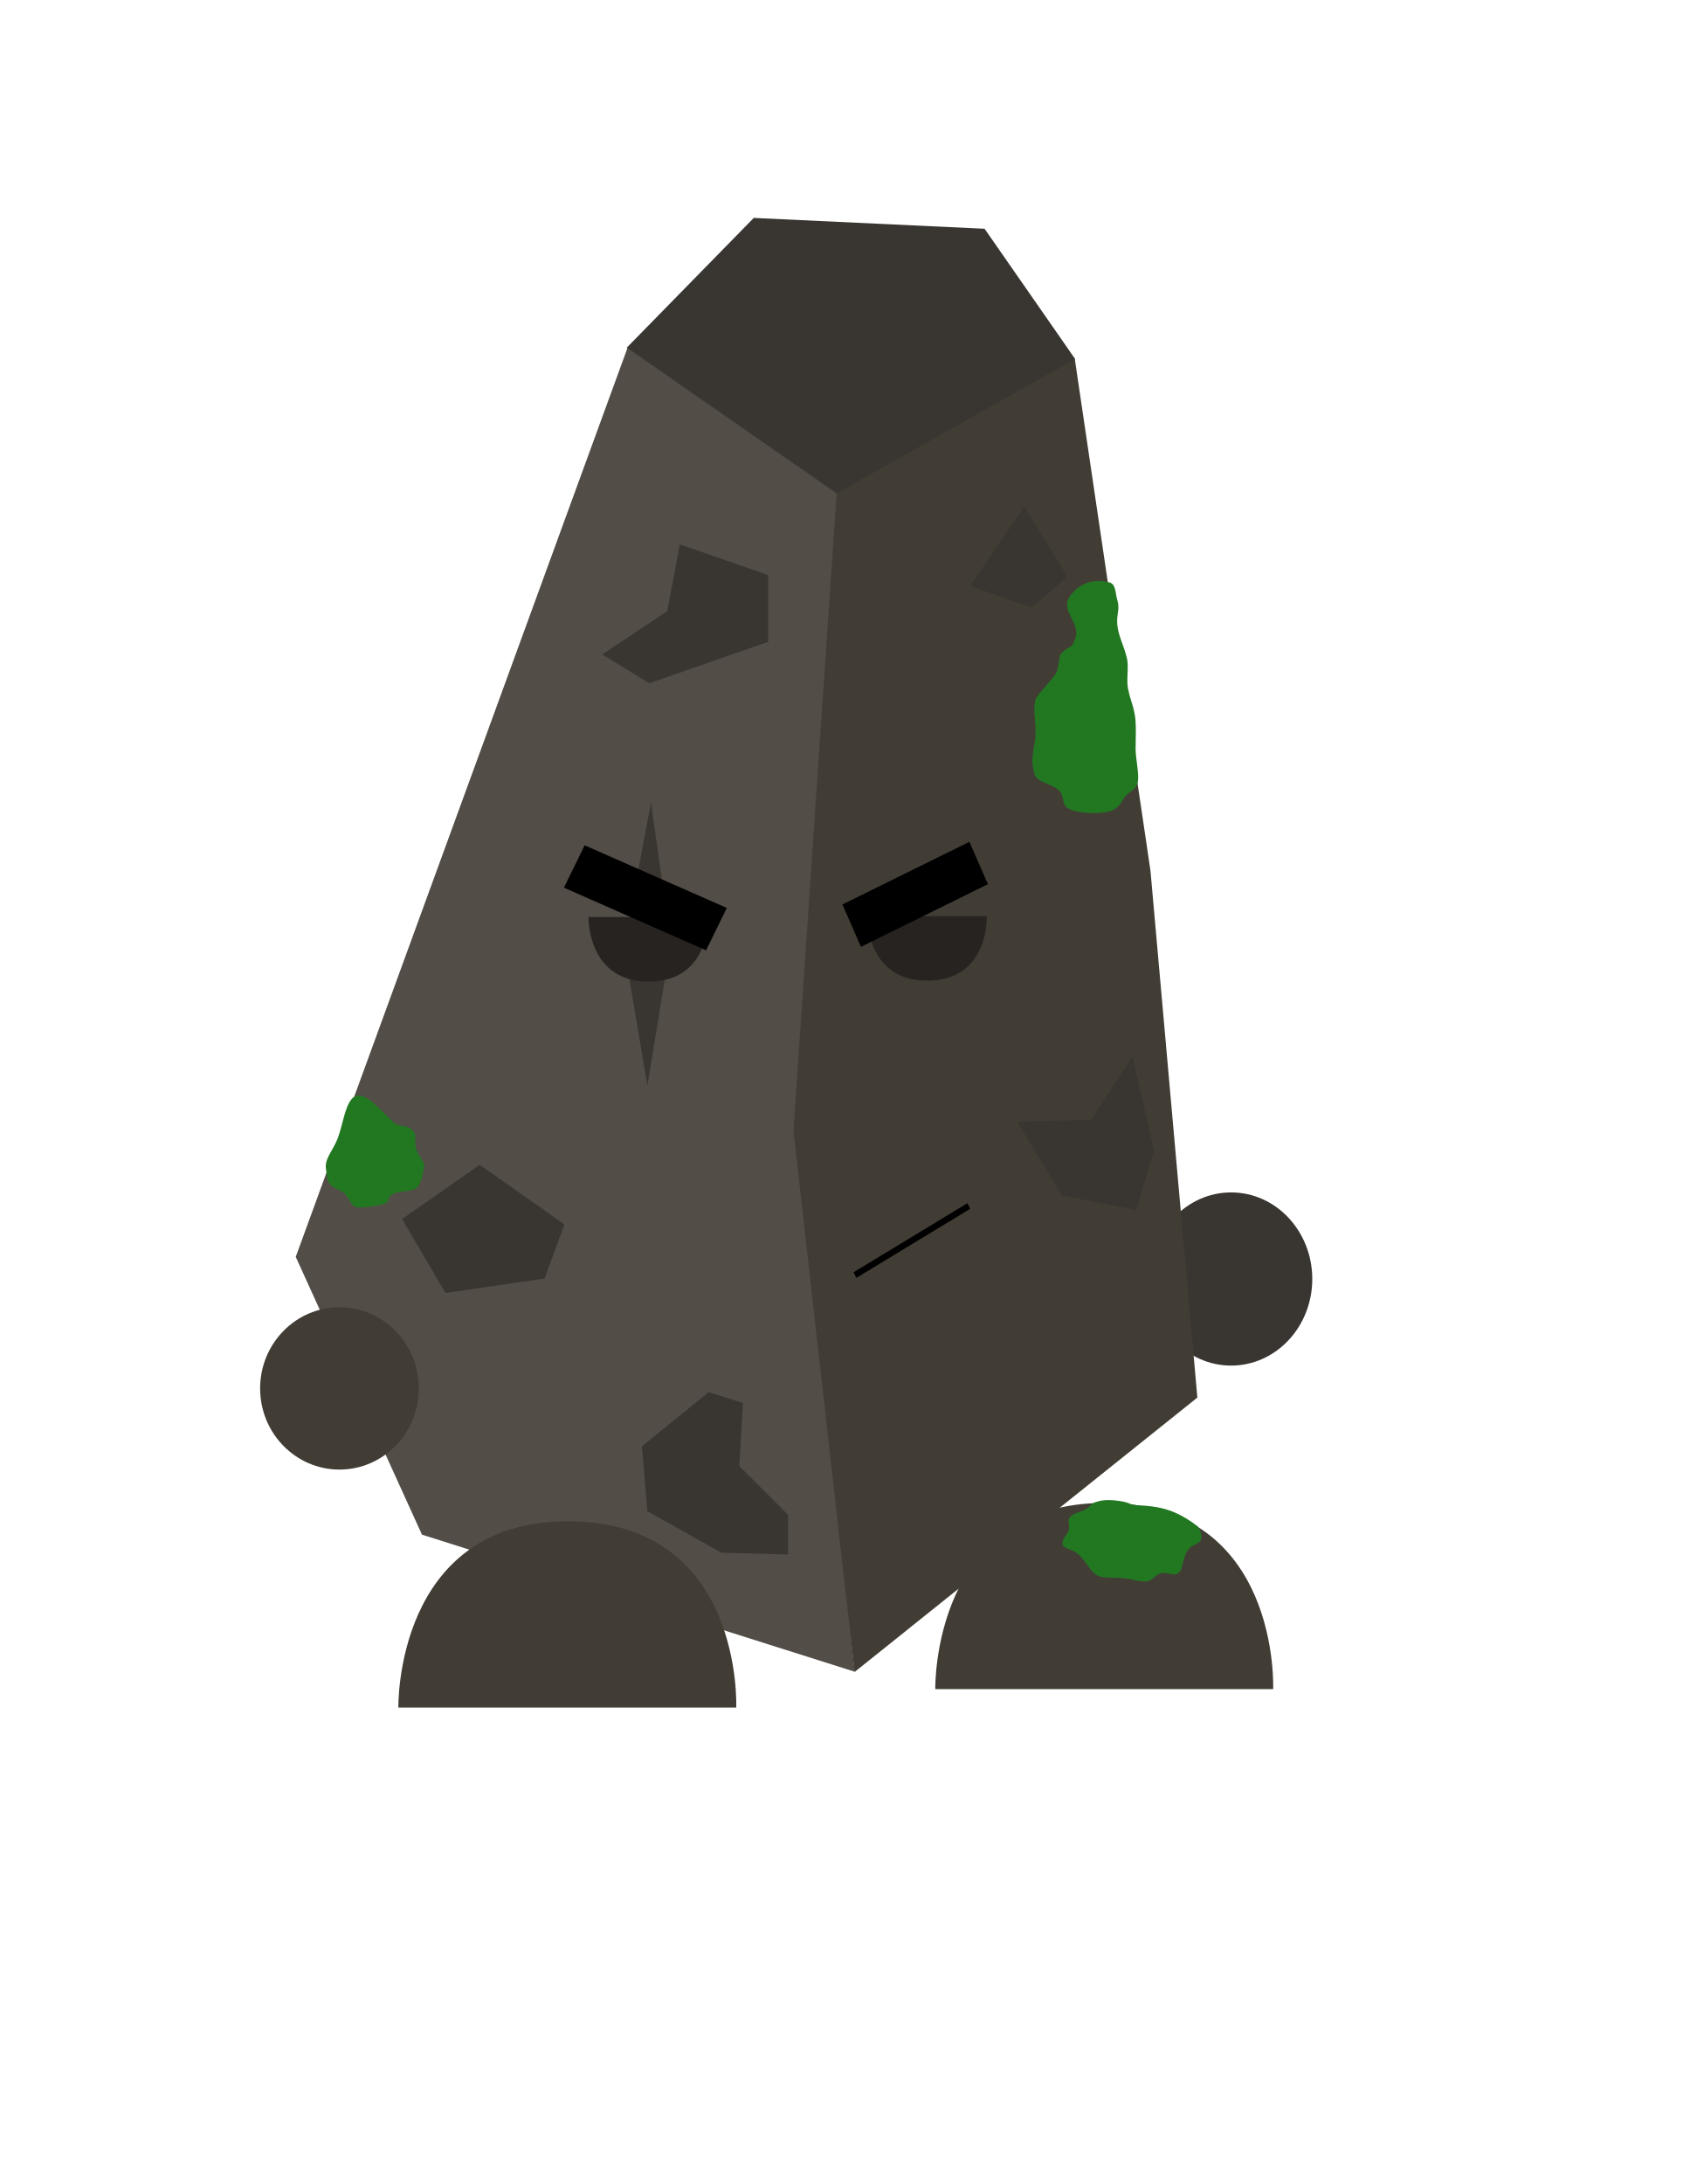
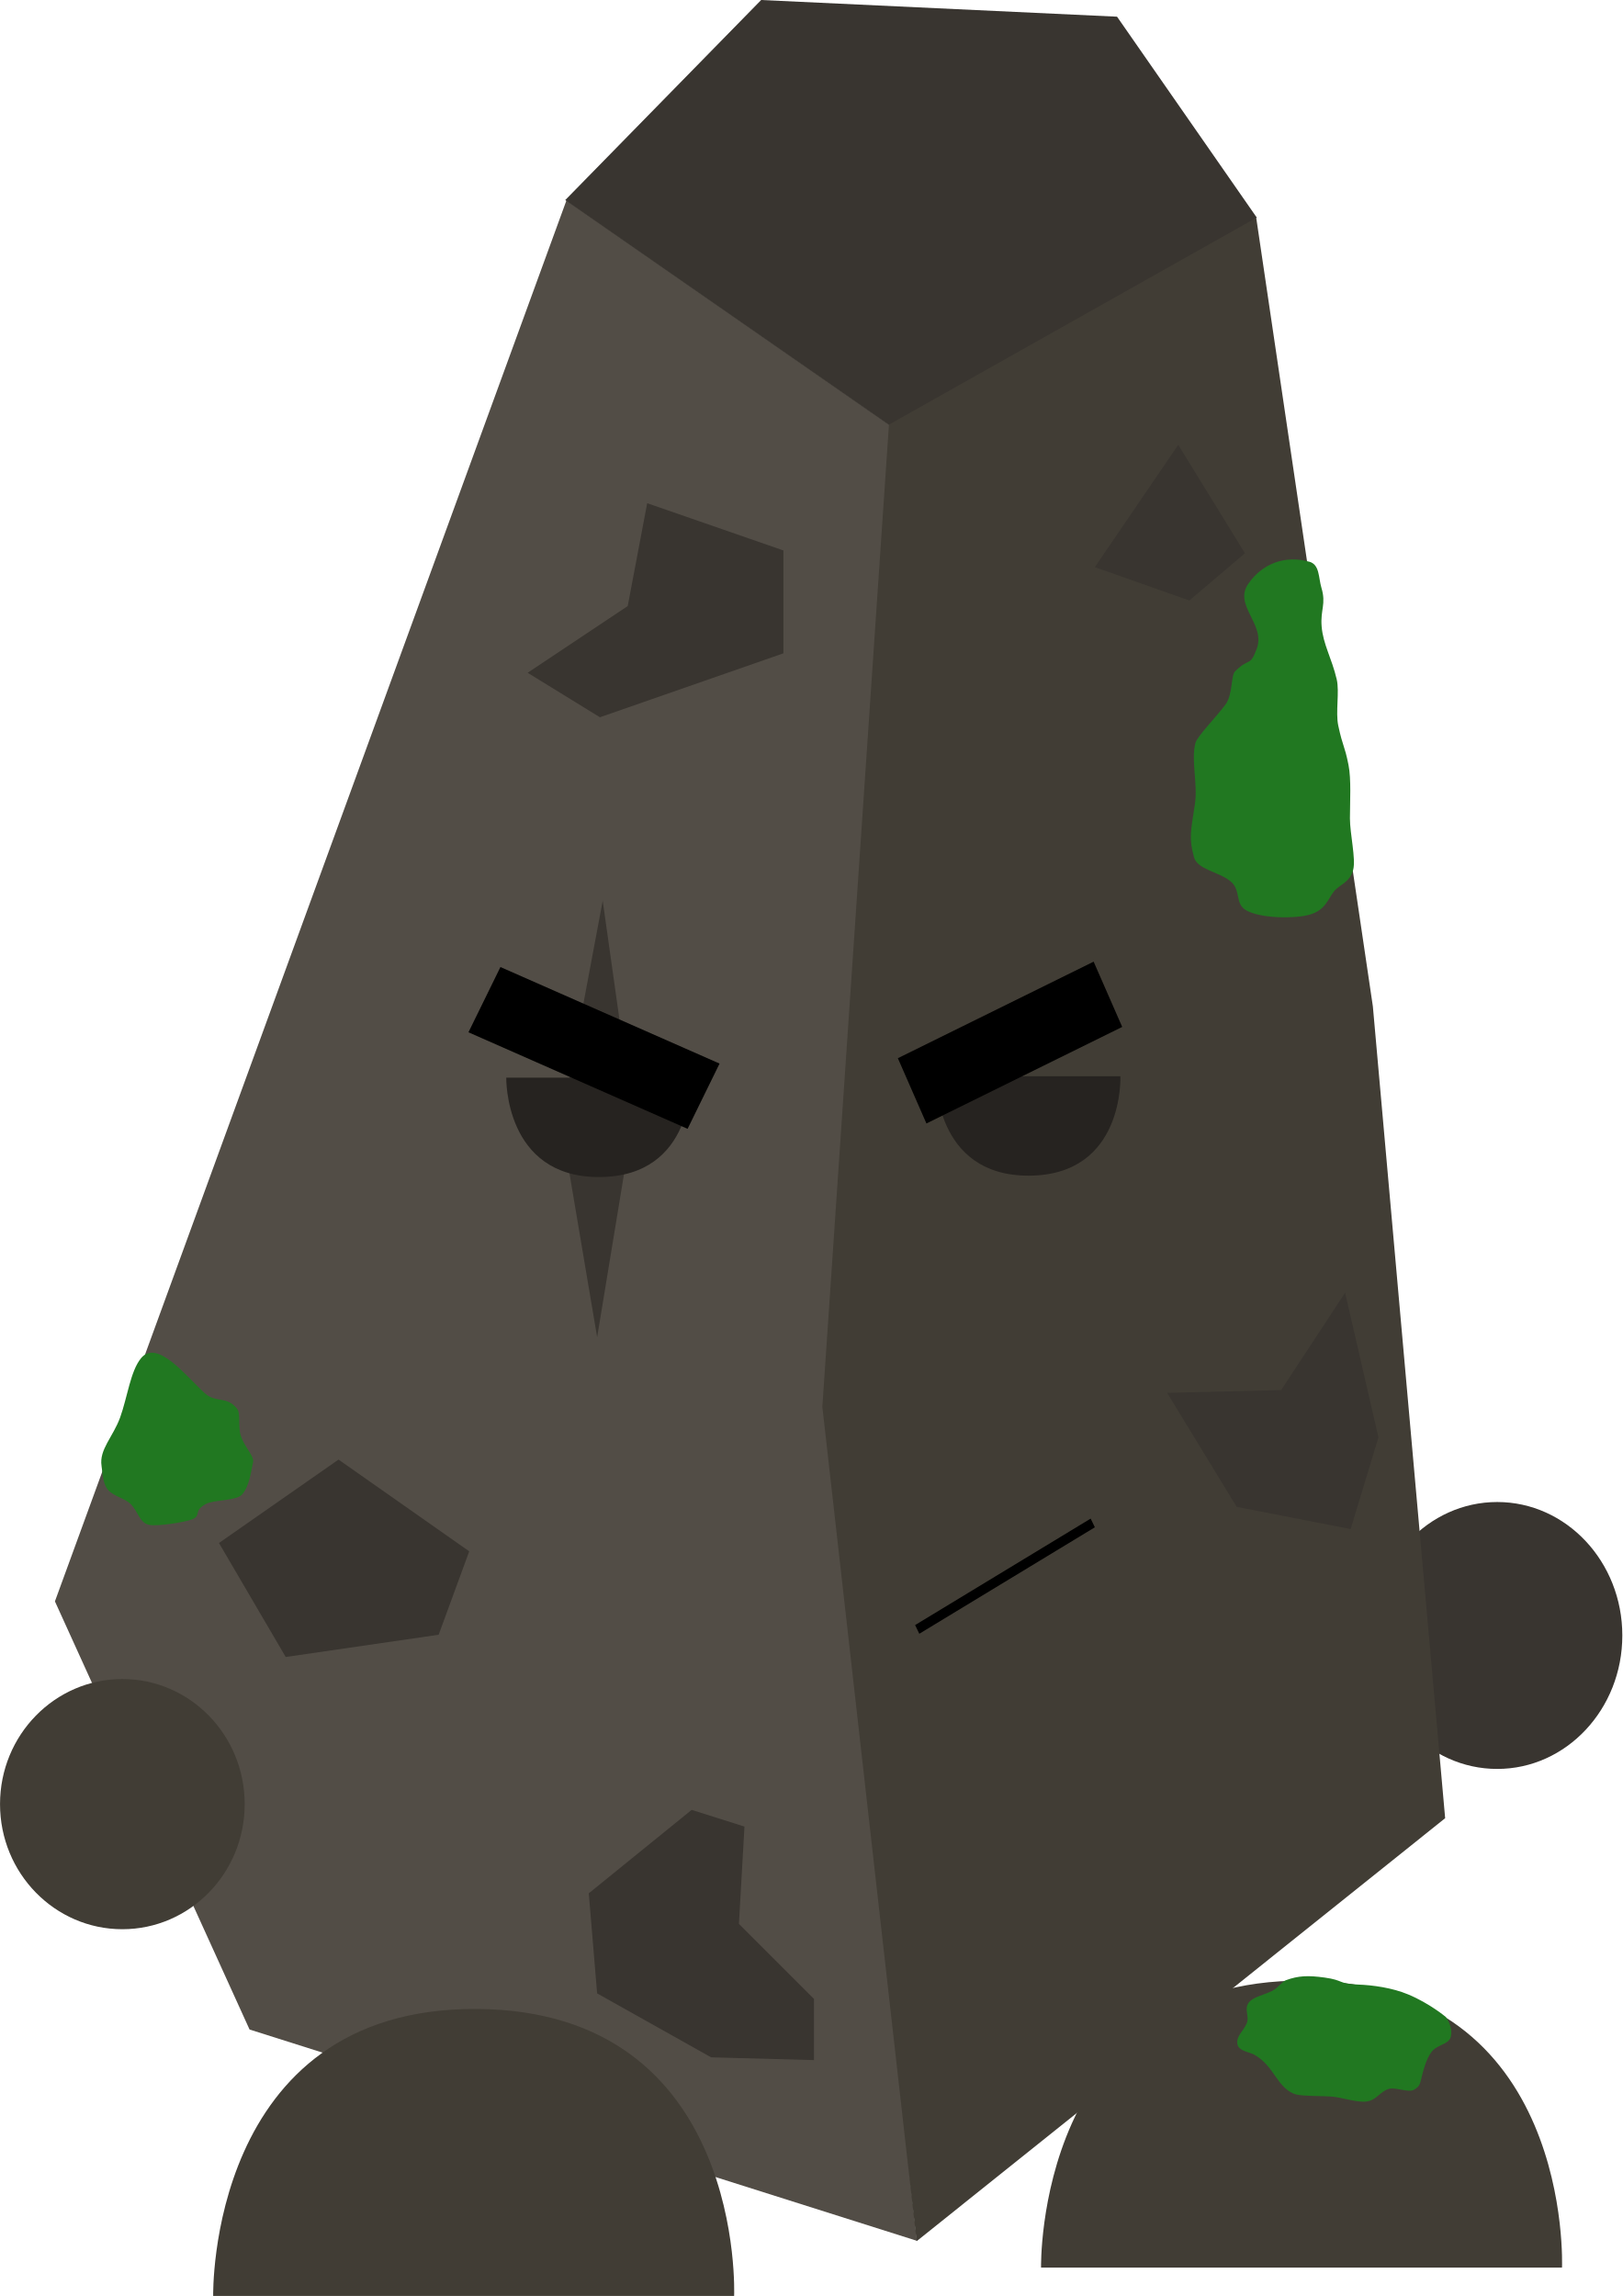
- <svg xmlns="http://www.w3.org/2000/svg" width="282.6" height="366.647" viewBox="0 0 74.771 97.009" version="1.1" id="svg8">
+ <svg xmlns="http://www.w3.org/2000/svg" width="176.679" height="250.074" viewBox="0 0 46.746 66.166" version="1.1" id="svg8">
  <defs id="defs2" />
-   <g id="layer1" transform="translate(-13.76648,-56.54814)" style="display:none">
+   <g id="layer1" transform="translate(-25.32323,-66.22779)" style="display:none">
    <rect style="fill:#ff00ff;fill-opacity:1;stroke:none;stroke-width:0.183;stroke-miterlimit:4;stroke-dasharray:none;stroke-opacity:1" id="rect853" width="18.521" height="18.521" x="12.463" y="135.036" />
  </g>
-   <g id="layer2" transform="translate(-1.303,78.48773)">
+   <g id="layer2" transform="translate(-12.85976,68.80808)">
    <ellipse style="opacity:1;fill:#393530;fill-opacity:1;stroke:none;stroke-width:0.086;stroke-miterlimit:4;stroke-dasharray:none;stroke-opacity:1" id="path4505" cx="56.001" cy="-21.677" rx="3.605" ry="3.846" />
-     <path style="fill:#524d46;stroke:none;stroke-width:0.265px;stroke-linecap:butt;stroke-linejoin:miter;stroke-opacity:1;fill-opacity:1" d="m 38.638,-56.47 -9.454,-6.57 -14.742,40.38 5.608,12.338 19.228,6.089 -2.564,-24.035 z" id="path4493" />
+     <path style="fill:#524d46;fill-opacity:1;stroke:none;stroke-width:0.265px;stroke-linecap:butt;stroke-linejoin:miter;stroke-opacity:1" d="m 38.638,-56.47 -9.454,-6.57 -14.742,40.38 5.608,12.338 19.228,6.089 -2.564,-24.035 z" id="path4493" />
    <path style="fill:#413d35;fill-opacity:1;stroke:none;stroke-width:0.265px;stroke-linecap:butt;stroke-linejoin:miter;stroke-opacity:1" d="m 38.478,-56.63 -1.923,28.362 2.716,24.047 15.23,-12.19 -2.083,-23.395 -3.365,-22.754 z" id="path4499" />
    <path style="fill:#393530;fill-opacity:1;stroke:none;stroke-width:0.265px;stroke-linecap:butt;stroke-linejoin:miter;stroke-opacity:1" d="m 38.468,-56.568 -9.321,-6.475 5.645,-5.765 10.255,0.481 4.025,5.788 z" id="path4501" />
    <ellipse style="opacity:1;fill:#413d35;fill-opacity:1;stroke:none;stroke-width:0.086;stroke-miterlimit:4;stroke-dasharray:none;stroke-opacity:1" id="path4503" cx="16.385" cy="-16.817" rx="3.525" ry="3.605" />
    <path style="fill:#413d35;fill-opacity:1;stroke:none;stroke-width:0.675px;stroke-linecap:butt;stroke-linejoin:miter;stroke-opacity:1" d="m 19.003,-2.643 h 15.01 c 0,0 0.345,-8.225 -7.417,-8.271 -7.762,-0.046 -7.594,8.271 -7.594,8.271 z" id="path4529" />
    <path style="fill:#413d35;fill-opacity:1;stroke:none;stroke-width:0.675px;stroke-linecap:butt;stroke-linejoin:miter;stroke-opacity:1" d="m 42.858,-3.46 h 15.01 c 0,0 0.345,-8.225 -7.417,-8.271 -7.762,-0.046 -7.594,8.271 -7.594,8.271 z" id="path4529-3" />
    <path style="fill:#262320;fill-opacity:1;stroke:none;stroke-width:0.236px;stroke-linecap:butt;stroke-linejoin:miter;stroke-opacity:1" d="m 39.825,-37.793 h 5.318 c 0,0 0.122,2.85 -2.627,2.865 -2.75,0.016 -2.69,-2.865 -2.69,-2.865 z" id="path4529-4-9" />
    <rect style="opacity:1;fill:#000000;fill-opacity:1;stroke:none;stroke-width:0.11;stroke-miterlimit:4;stroke-dasharray:none;stroke-opacity:1" id="rect4591-8" width="6.29" height="2.053" x="-57.186" y="-17.247" transform="matrix(-0.8968518,0.4423311,0.4009612,0.9160951,0,0)" />
    <rect style="opacity:1;fill:#000000;fill-opacity:1;stroke:none;stroke-width:0.106;stroke-miterlimit:4;stroke-dasharray:none;stroke-opacity:1" id="rect4591-7" width="5.916" height="0.278" x="-51.001" y="1.561" transform="matrix(-0.8550041,0.5186212,0.435646,0.9001181,0,0)" />
-     <path style="fill:#393530;stroke:none;stroke-width:0.265px;stroke-linecap:butt;stroke-linejoin:miter;stroke-opacity:1;fill-opacity:1" d="m 22.614,-26.746 -3.445,2.404 1.923,3.285 4.407,-0.641 0.881,-2.404 z" id="path4614" />
-     <path style="fill:#393530;stroke:none;stroke-width:0.265px;stroke-linecap:butt;stroke-linejoin:miter;stroke-opacity:1;fill-opacity:1" d="m 31.508,-54.307 3.926,1.362 v 2.964 l -5.288,1.843 -2.083,-1.282 2.884,-1.923 z" id="path4616" />
-     <path style="fill:#393530;stroke:none;stroke-width:0.265px;stroke-linecap:butt;stroke-linejoin:miter;stroke-opacity:1;fill-opacity:1" d="m 46.81,-55.989 -2.404,3.525 2.724,0.961 1.602,-1.362 z" id="path4618" />
-     <path style="fill:#393530;stroke:none;stroke-width:0.265px;stroke-linecap:butt;stroke-linejoin:miter;stroke-opacity:1;fill-opacity:1" d="m 46.49,-28.669 3.285,-0.08 1.843,-2.804 0.961,4.166 -0.801,2.644 -3.285,-0.641 z" id="path4620" />
-     <path style="fill:#393530;stroke:none;stroke-width:0.265px;stroke-linecap:butt;stroke-linejoin:miter;stroke-opacity:1;fill-opacity:1" d="m 32.789,-16.651 -2.964,2.404 0.24,2.884 3.285,1.843 2.964,0.08 v -1.763 l -2.163,-2.163 0.16,-2.804 z" id="path4622" />
-     <path style="fill:#393530;stroke:none;stroke-width:0.265px;stroke-linecap:butt;stroke-linejoin:miter;stroke-opacity:1;fill-opacity:1" d="m 30.226,-42.85 -1.202,6.409 1.042,6.169 1.042,-6.329 z" id="path4624" />
+     <path style="fill:#393530;fill-opacity:1;stroke:none;stroke-width:0.265px;stroke-linecap:butt;stroke-linejoin:miter;stroke-opacity:1" d="m 22.614,-26.746 -3.445,2.404 1.923,3.285 4.407,-0.641 0.881,-2.404 z" id="path4614" />
+     <path style="fill:#393530;fill-opacity:1;stroke:none;stroke-width:0.265px;stroke-linecap:butt;stroke-linejoin:miter;stroke-opacity:1" d="m 31.508,-54.307 3.926,1.362 v 2.964 l -5.288,1.843 -2.083,-1.282 2.884,-1.923 z" id="path4616" />
+     <path style="fill:#393530;fill-opacity:1;stroke:none;stroke-width:0.265px;stroke-linecap:butt;stroke-linejoin:miter;stroke-opacity:1" d="m 46.81,-55.989 -2.404,3.525 2.724,0.961 1.602,-1.362 z" id="path4618" />
+     <path style="fill:#393530;fill-opacity:1;stroke:none;stroke-width:0.265px;stroke-linecap:butt;stroke-linejoin:miter;stroke-opacity:1" d="m 46.49,-28.669 3.285,-0.08 1.843,-2.804 0.961,4.166 -0.801,2.644 -3.285,-0.641 z" id="path4620" />
+     <path style="fill:#393530;fill-opacity:1;stroke:none;stroke-width:0.265px;stroke-linecap:butt;stroke-linejoin:miter;stroke-opacity:1" d="m 32.789,-16.651 -2.964,2.404 0.24,2.884 3.285,1.843 2.964,0.08 v -1.763 l -2.163,-2.163 0.16,-2.804 z" id="path4622" />
+     <path style="fill:#393530;fill-opacity:1;stroke:none;stroke-width:0.265px;stroke-linecap:butt;stroke-linejoin:miter;stroke-opacity:1" d="m 30.226,-42.85 -1.202,6.409 1.042,6.169 1.042,-6.329 z" id="path4624" />
    <path style="fill:#262320;fill-opacity:1;stroke:none;stroke-width:0.236px;stroke-linecap:butt;stroke-linejoin:miter;stroke-opacity:1" d="m 27.446,-37.753 h 5.318 c 0,0 0.122,2.85 -2.627,2.865 -2.75,0.016 -2.69,-2.865 -2.69,-2.865 z" id="path4529-4" />
    <rect style="opacity:1;fill:#000000;fill-opacity:1;stroke:none;stroke-width:0.116;stroke-miterlimit:4;stroke-dasharray:none;stroke-opacity:1" id="rect4591" width="6.9" height="2.094" x="6.493" y="-48.504" transform="matrix(0.9150866,0.4032574,-0.439911,0.8980414,0,0)" />
    <path style="fill:#217821;stroke:none;stroke-width:0.265px;stroke-linecap:butt;stroke-linejoin:miter;stroke-opacity:1" d="m 50.585,-52.622 c 0.305,0.086 0.261,0.453 0.352,0.757 0.14,0.468 -0.035,0.624 0.005,1.111 0.043,0.521 0.29,0.908 0.434,1.522 0.085,0.364 -0.038,0.944 0.045,1.335 0.134,0.629 0.179,0.549 0.295,1.134 0.082,0.415 0.042,1.052 0.041,1.537 -2.72e-4,0.441 0.175,1.172 0.094,1.483 -0.095,0.368 -0.402,0.433 -0.549,0.617 -0.187,0.234 -0.246,0.546 -0.711,0.678 -0.418,0.119 -1.416,0.112 -1.829,-0.13 -0.33,-0.193 -0.132,-0.583 -0.453,-0.839 -0.346,-0.277 -0.948,-0.329 -1.046,-0.691 -0.147,-0.543 -0.097,-0.722 0.026,-1.519 0.092,-0.595 -0.118,-1.266 0.017,-1.772 0.052,-0.194 0.617,-0.766 0.868,-1.11 0.212,-0.291 0.15,-0.83 0.274,-0.953 0.418,-0.416 0.423,-0.112 0.623,-0.648 0.267,-0.714 -0.677,-1.245 -0.244,-1.873 0.406,-0.588 1.068,-0.832 1.755,-0.638 z" id="path4626" />
    <path style="fill:#217821;fill-opacity:1;stroke:none;stroke-width:0.265px;stroke-linecap:butt;stroke-linejoin:miter;stroke-opacity:1" d="m 16.926,-29.67 c -0.307,0.365 -0.399,1.143 -0.605,1.71 -0.205,0.562 -0.607,0.923 -0.536,1.395 0.033,0.221 0.033,0.523 0.197,0.703 0.161,0.178 0.485,0.234 0.649,0.404 0.215,0.223 0.253,0.546 0.536,0.595 0.253,0.044 1.015,-0.079 1.219,-0.157 0.295,-0.113 0.024,-0.232 0.396,-0.442 0.236,-0.133 0.888,-0.087 1.054,-0.279 0.21,-0.242 0.251,-0.635 0.315,-0.926 0.04,-0.183 -0.244,-0.433 -0.35,-0.758 -0.093,-0.284 0.003,-0.646 -0.111,-0.788 -0.303,-0.379 -0.608,-0.152 -0.931,-0.447 -0.534,-0.487 -1.367,-1.565 -1.833,-1.011 z" id="path4628" />
    <path style="fill:#217821;fill-opacity:1;stroke:none;stroke-width:0.265px;stroke-linecap:butt;stroke-linejoin:miter;stroke-opacity:1" d="m 49.915,-11.744 c -0.122,0.044 -0.224,0.22 -0.392,0.306 -0.244,0.124 -0.556,0.176 -0.678,0.337 -0.153,0.202 0.032,0.393 -0.068,0.615 -0.098,0.219 -0.298,0.352 -0.263,0.582 0.032,0.209 0.354,0.228 0.497,0.313 0.265,0.157 0.409,0.342 0.613,0.636 0.14,0.203 0.329,0.449 0.601,0.509 0.223,0.049 0.743,0.036 1.009,0.057 0.31,0.024 0.777,0.2 1.061,0.131 0.24,-0.058 0.347,-0.284 0.588,-0.354 0.179,-0.052 0.553,0.11 0.704,0.033 0.178,-0.091 0.189,-0.171 0.234,-0.36 0.043,-0.177 0.13,-0.534 0.29,-0.741 0.162,-0.21 0.494,-0.211 0.55,-0.424 0.078,-0.298 -0.14,-0.578 -0.14,-0.578 0,0 -0.463,-0.391 -1.086,-0.651 -0.457,-0.191 -1.019,-0.269 -1.448,-0.284 -0.57,-0.021 -0.4,-0.125 -0.96,-0.202 -0.481,-0.066 -0.756,-0.054 -1.113,0.076 z" id="path4630" />
  </g>
</svg>
